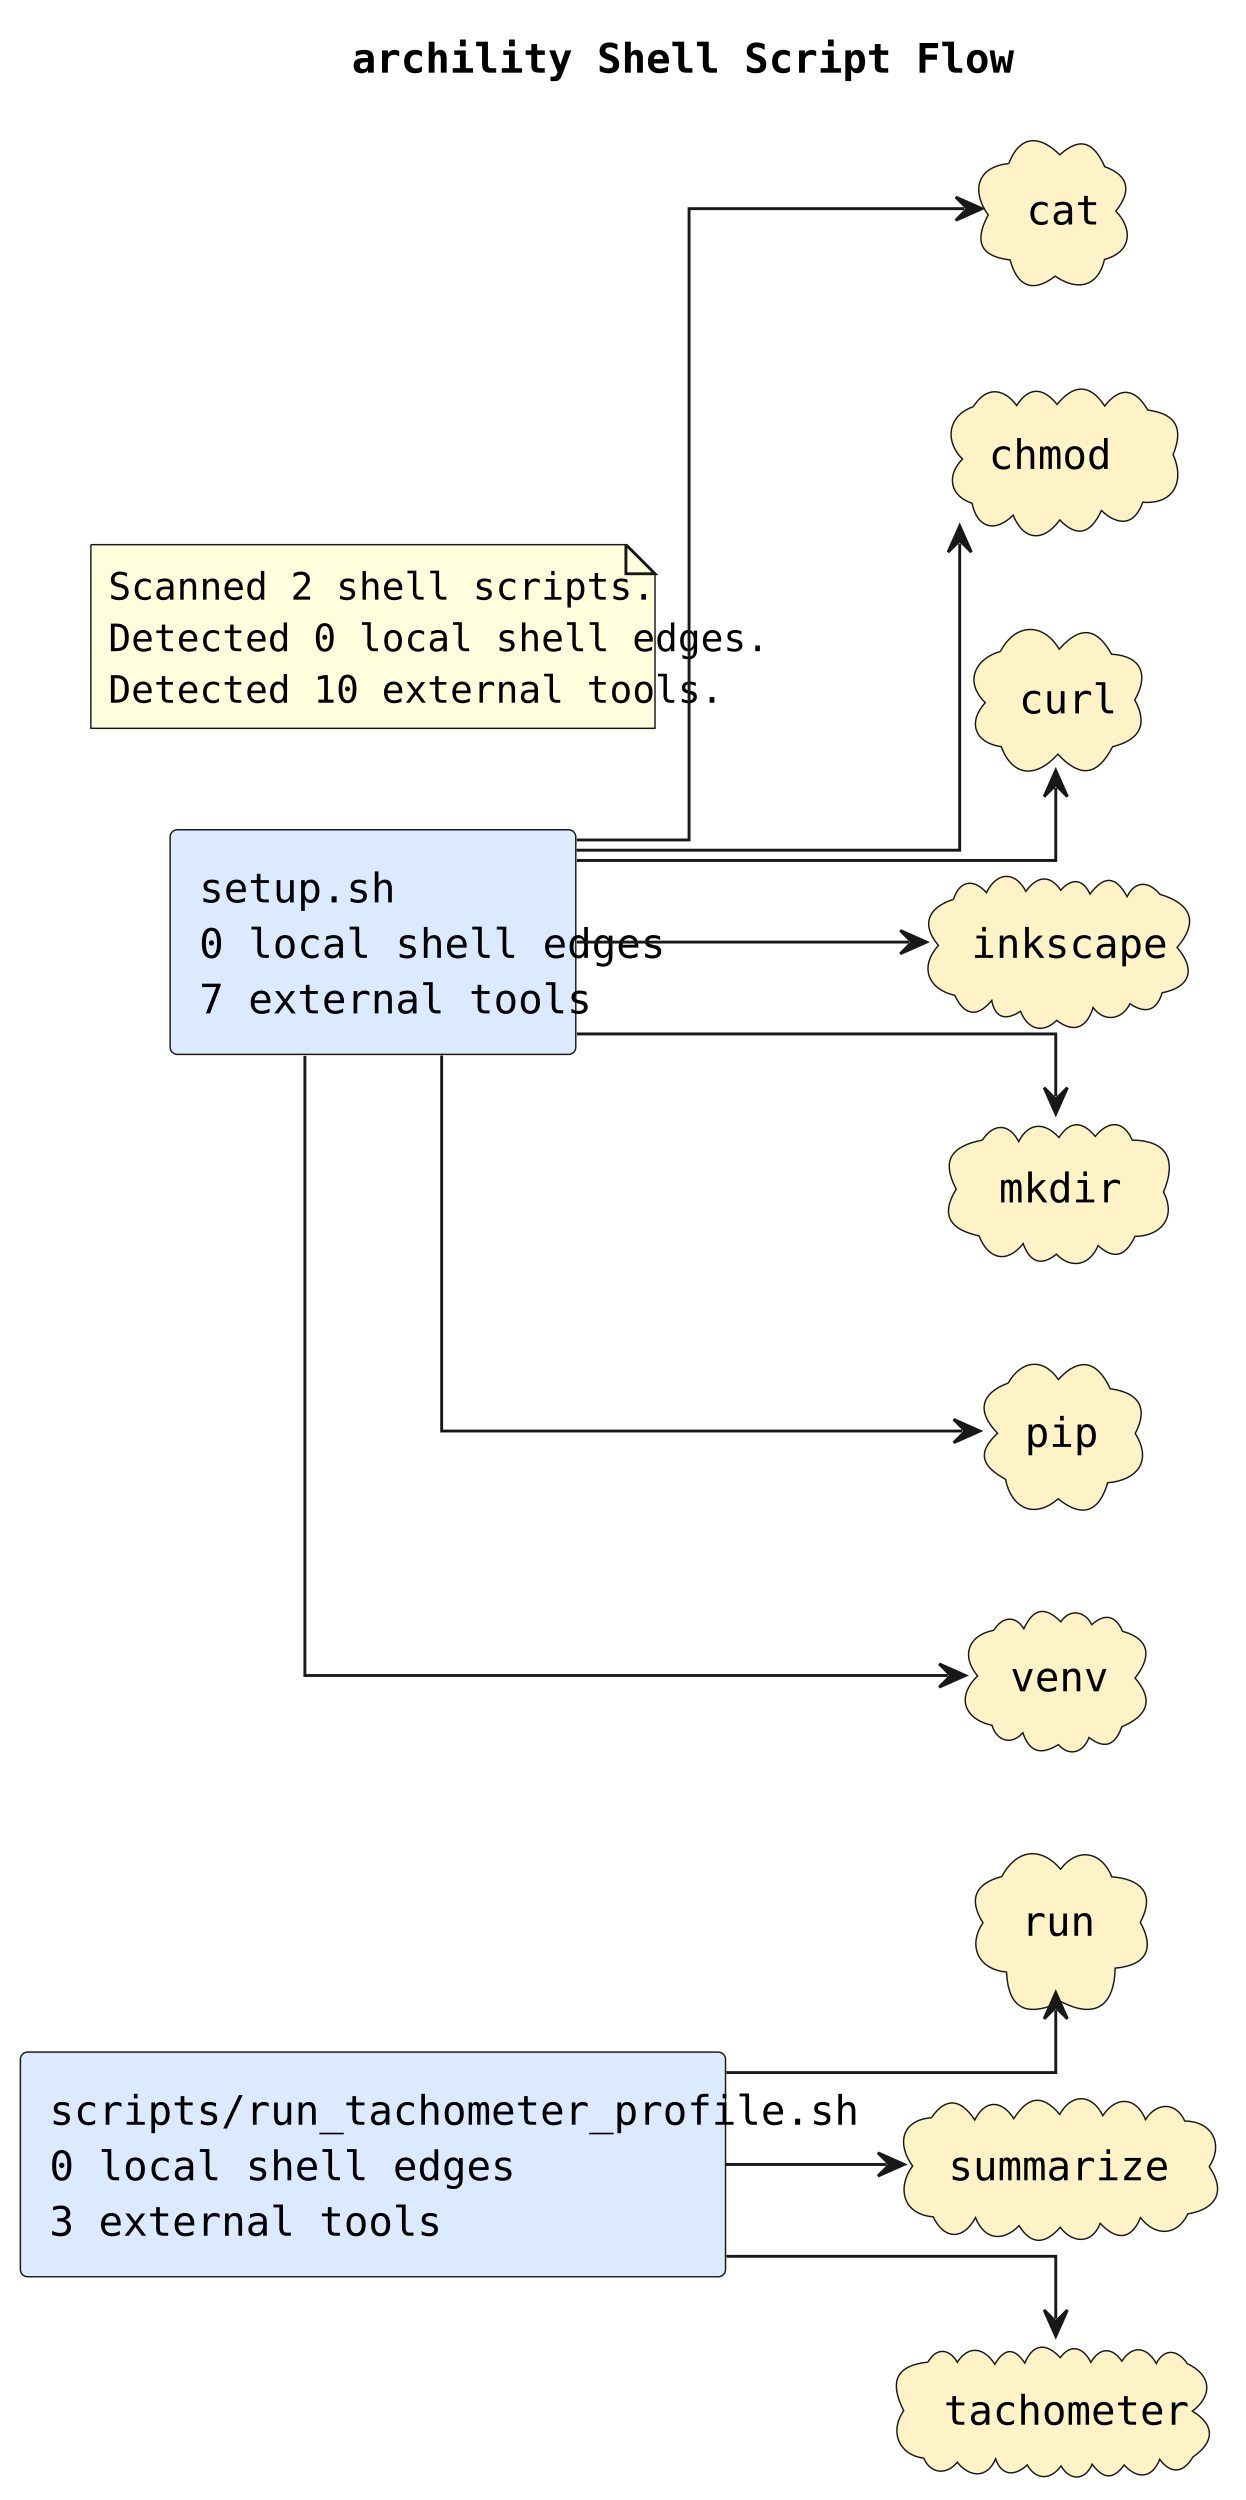
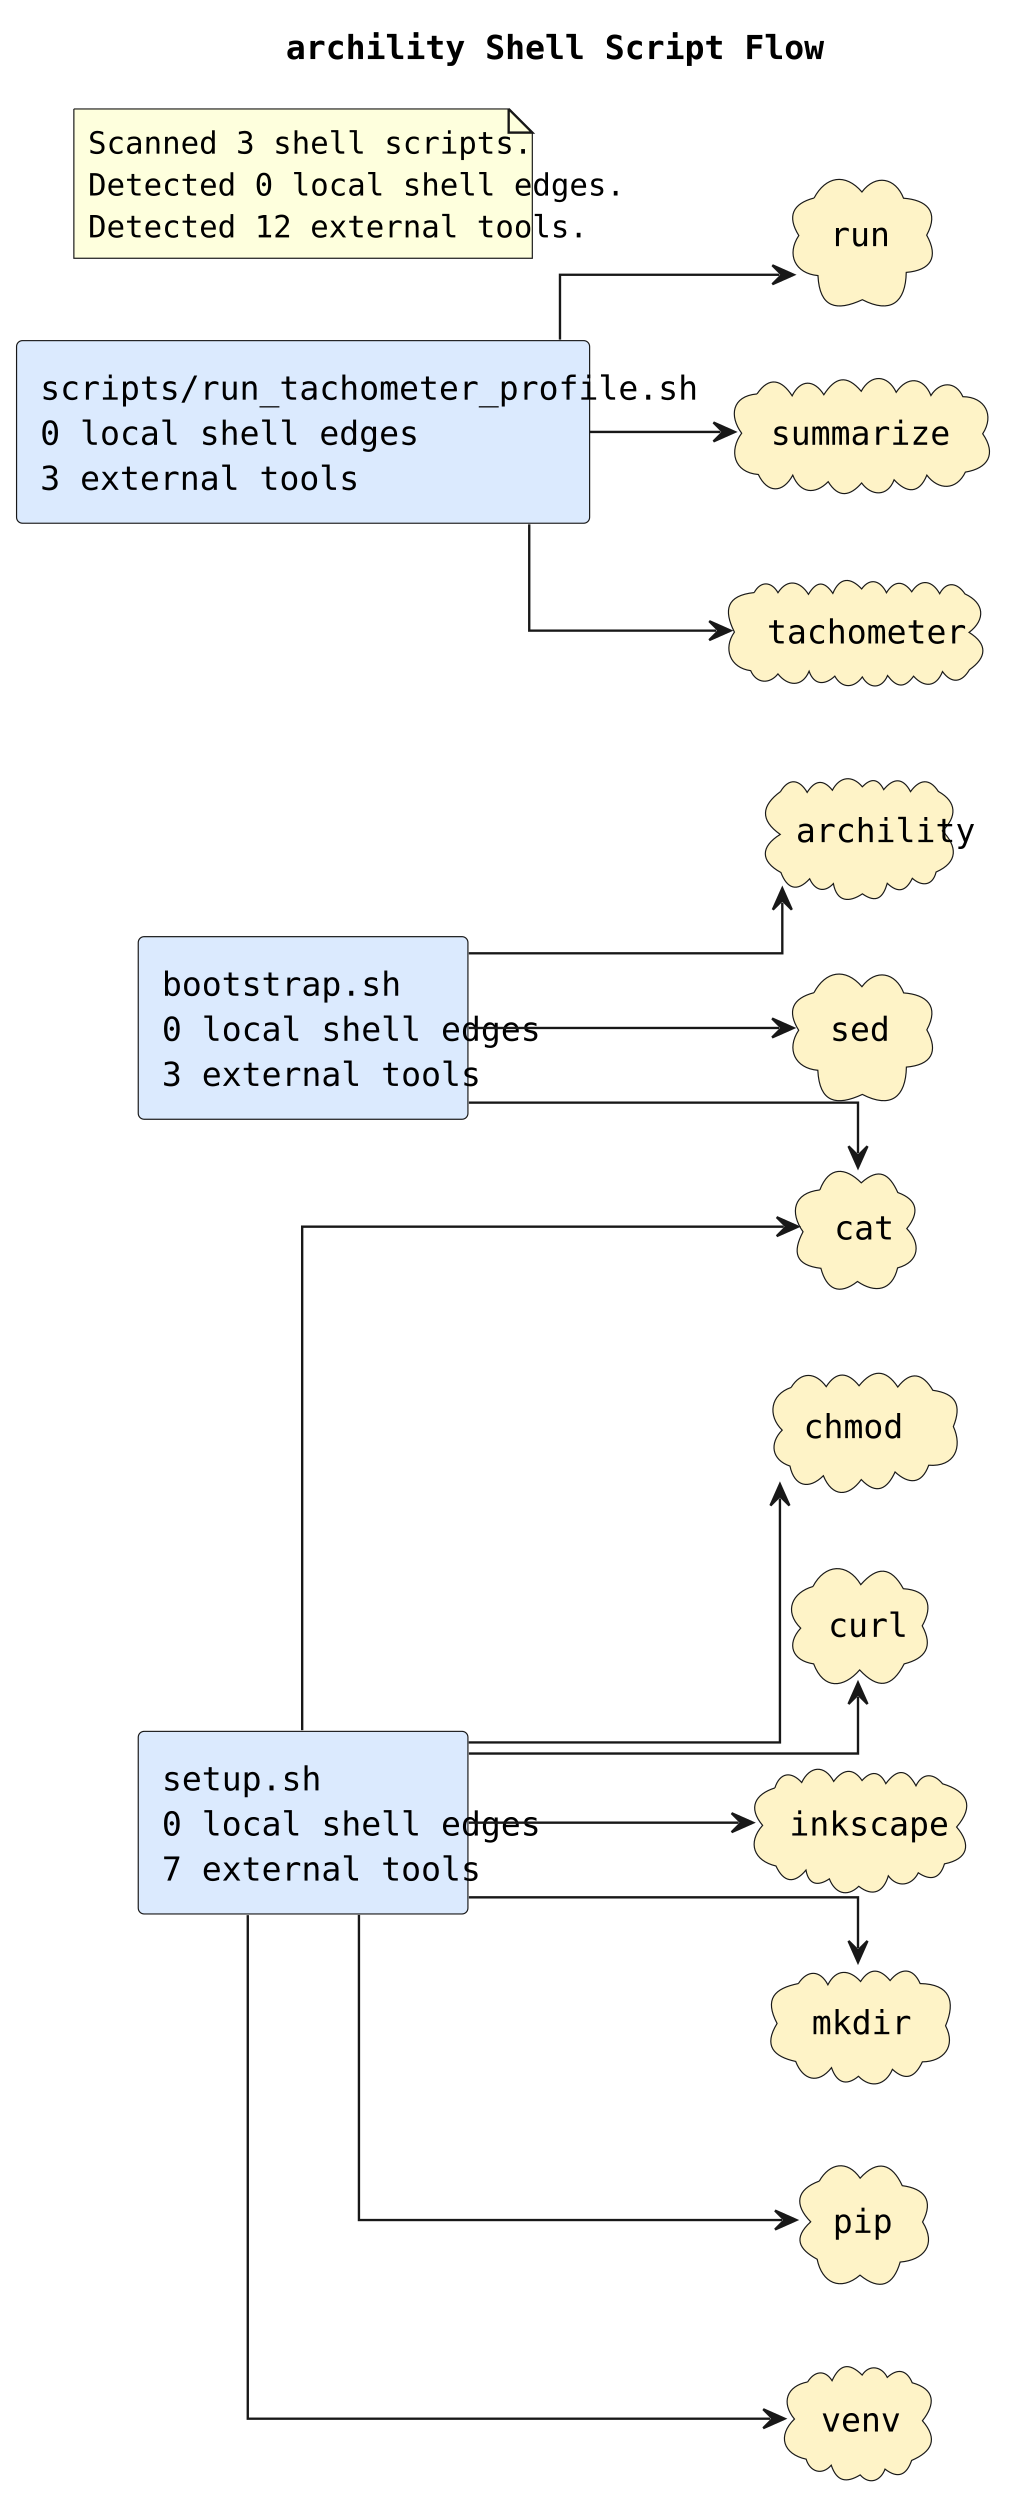
- <svg xmlns="http://www.w3.org/2000/svg" contentStyleType="text/css" data-diagram-type="DESCRIPTION" height="859px" preserveAspectRatio="none" style="width:428px;height:859px;background:#FFFFFF;" version="1.1" viewBox="0 0 428 859" width="428px" zoomAndPan="magnify">
+ <svg xmlns="http://www.w3.org/2000/svg" contentStyleType="text/css" data-diagram-type="DESCRIPTION" height="1057px" preserveAspectRatio="none" style="width:428px;height:1057px;background:#FFFFFF;" version="1.1" viewBox="0 0 428 1057" width="428px" zoomAndPan="magnify">
  <defs />
  <g>
    <g class="title" data-source-line="1">
      <text fill="#000000" font-family="Monospace" font-size="14" font-weight="bold" lengthAdjust="spacing" textLength="172.731" x="120.851" y="24.966">archility Shell Script Flow</text>
    </g>
-     <g class="entity" data-qualified-name="shell_scripts_run_tachometer_profile_sh" data-source-line="7" id="ent0002">
-       <rect fill="#DBEAFE" height="77.204" rx="2.5" ry="2.5" style="stroke:#181818;stroke-width:0.5;" width="242.291" x="7" y="705.094" />
-       <text fill="#000000" font-family="Monospace" font-size="14" lengthAdjust="spacing" textLength="222.291" x="17" y="730.06">scripts/run_tachometer_profile.sh</text>
-       <text fill="#000000" font-family="Monospace" font-size="14" lengthAdjust="spacing" textLength="119.391" x="17" y="749.128">0 local shell edges</text>
-       <text fill="#000000" font-family="Monospace" font-size="14" lengthAdjust="spacing" textLength="101.752" x="17" y="768.196">3 external tools</text>
+     <g class="entity" data-qualified-name="shell_bootstrap_sh" data-source-line="7" id="ent0002">
+       <rect fill="#DBEAFE" height="77.204" rx="2.5" ry="2.5" style="stroke:#181818;stroke-width:0.5;" width="139.392" x="58.45" y="396.018" />
+       <text fill="#000000" font-family="Monospace" font-size="14" lengthAdjust="spacing" textLength="83.72" x="68.45" y="420.984">bootstrap.sh</text>
+       <text fill="#000000" font-family="Monospace" font-size="14" lengthAdjust="spacing" textLength="119.391" x="68.45" y="440.052">0 local shell edges</text>
+       <text fill="#000000" font-family="Monospace" font-size="14" lengthAdjust="spacing" textLength="101.752" x="68.45" y="459.12">3 external tools</text>
    </g>
-     <g class="entity" data-qualified-name="shell_setup_sh" data-source-line="8" id="ent0003">
-       <rect fill="#DBEAFE" height="77.204" rx="2.5" ry="2.5" style="stroke:#181818;stroke-width:0.5;" width="139.392" x="58.45" y="285.094" />
-       <text fill="#000000" font-family="Monospace" font-size="14" lengthAdjust="spacing" textLength="56.028" x="68.45" y="310.06">setup.sh</text>
-       <text fill="#000000" font-family="Monospace" font-size="14" lengthAdjust="spacing" textLength="119.391" x="68.45" y="329.128">0 local shell edges</text>
-       <text fill="#000000" font-family="Monospace" font-size="14" lengthAdjust="spacing" textLength="101.752" x="68.45" y="348.196">7 external tools</text>
+     <g class="entity" data-qualified-name="shell_scripts_run_tachometer_profile_sh" data-source-line="8" id="ent0003">
+       <rect fill="#DBEAFE" height="77.204" rx="2.5" ry="2.5" style="stroke:#181818;stroke-width:0.5;" width="242.291" x="7" y="144.018" />
+       <text fill="#000000" font-family="Monospace" font-size="14" lengthAdjust="spacing" textLength="222.291" x="17" y="168.984">scripts/run_tachometer_profile.sh</text>
+       <text fill="#000000" font-family="Monospace" font-size="14" lengthAdjust="spacing" textLength="119.391" x="17" y="188.052">0 local shell edges</text>
+       <text fill="#000000" font-family="Monospace" font-size="14" lengthAdjust="spacing" textLength="101.752" x="17" y="207.12">3 external tools</text>
    </g>
-     <g class="entity" data-qualified-name="tool_cat" data-source-line="9" id="ent0004">
-       <path d="M346.628,56.178 C350.512,46.068 357.379,46.473 364.142,53.179 C371.626,46.487 375.985,49.346 379.594,57.274 C388.209,60.427 388.697,65.919 383.392,72.536 C389.339,78.693 388.961,86.59 379.511,89.151 C377.188,98.967 369.907,99.966 362.548,94.885 C354.733,100.977 349.482,98.252 347.073,89.318 C336.312,88.069 334.9,82.622 339.524,73.86 C333.814,65.789 335.361,57.427 346.628,56.178" fill="#FEF3C7" style="stroke:#181818;stroke-width:0.5;" />
-       <text fill="#000000" font-family="Monospace" font-size="14" lengthAdjust="spacing" textLength="19.628" x="352.71" y="77.13">cat</text>
+     <g class="entity" data-qualified-name="shell_setup_sh" data-source-line="9" id="ent0004">
+       <rect fill="#DBEAFE" height="77.204" rx="2.5" ry="2.5" style="stroke:#181818;stroke-width:0.5;" width="139.392" x="58.45" y="732.018" />
+       <text fill="#000000" font-family="Monospace" font-size="14" lengthAdjust="spacing" textLength="56.028" x="68.45" y="756.984">setup.sh</text>
+       <text fill="#000000" font-family="Monospace" font-size="14" lengthAdjust="spacing" textLength="119.391" x="68.45" y="776.052">0 local shell edges</text>
+       <text fill="#000000" font-family="Monospace" font-size="14" lengthAdjust="spacing" textLength="101.752" x="68.45" y="795.12">7 external tools</text>
    </g>
-     <g class="entity" data-qualified-name="tool_chmod" data-source-line="10" id="ent0005">
-       <path d="M334.472,139.704 C338.718,132.799 344.759,133.145 349.329,139.336 C353.669,132.597 358.539,133.181 363.213,138.967 C368.868,132.016 374.41,131.674 379.582,139.502 C385.106,132.412 390.216,133.742 394.405,140.891 C404.259,142.261 406.703,147.228 403.081,156.223 C407.095,164.997 403.692,173.386 392.664,172.583 C389.7,180.858 384.103,180.66 378.439,175.427 C375.139,182.621 370.593,185.415 364.147,178.647 C358.692,186.168 351.877,186.163 348.115,177.019 C341.995,183.092 335.847,181.62 333.999,172.933 C326.179,170.321 325.246,163.222 330.706,157.733 C324.45,151.613 325.671,142.678 334.472,139.704" fill="#FEF3C7" style="stroke:#181818;stroke-width:0.5;" />
-       <text fill="#000000" font-family="Monospace" font-size="14" lengthAdjust="spacing" textLength="45.542" x="339.75" y="161.13">chmod</text>
+     <g class="entity" data-qualified-name="tool_archility" data-source-line="10" id="ent0005">
+       <path d="M329.999,334.68 C333.565,328.733 338.054,329.477 341.268,335.025 C344.403,330.035 347.931,329.171 351.927,334.099 C354.955,328.318 360.305,327.536 364.582,332.647 C368.163,329.014 371.181,328.969 373.63,333.85 C377.683,328.906 381.746,328.59 384.968,334.701 C388.695,329.541 392.934,328.795 396.735,334.621 C404.694,339.084 404.624,345.388 398.438,351.295 C404.796,357.869 405.218,364.529 395.783,368.693 C394.334,374.669 389.693,374.874 385.73,371.356 C383.06,376.803 379.77,377.83 375.14,373.473 C373.397,379.394 370.66,382.147 364.625,377.918 C359.05,381.678 353.829,381.476 352.349,373.598 C348.432,377.792 344.428,376.301 342.329,371.56 C336.951,377.38 332.791,375.733 330.176,368.904 C321.292,364.079 321.568,357.93 329.875,352.783 C321.251,346.733 321.88,340.615 329.999,334.68" fill="#FEF3C7" style="stroke:#181818;stroke-width:0.5;" />
+       <text fill="#000000" font-family="Monospace" font-size="14" lengthAdjust="spacing" textLength="52.038" x="336.51" y="356.054">archility</text>
    </g>
-     <g class="entity" data-qualified-name="tool_curl" data-source-line="11" id="ent0006">
-       <path d="M343.723,223.851 C348.685,214.29 358.234,213.551 363.946,223.055 C370.874,215.198 376.667,215.223 381.925,224.78 C392.481,225.429 394.732,232.023 389.916,240.49 C394.693,249.32 391.29,254.285 382.284,256.573 C377.02,266.7 371.222,267.402 363.463,259.125 C356.712,266.867 348.279,267.7 344.012,256.566 C335.008,255.258 332.286,248.3 338.529,241.458 C331.209,234.227 334.975,226.342 343.723,223.851" fill="#FEF3C7" style="stroke:#181818;stroke-width:0.5;" />
-       <text fill="#000000" font-family="Monospace" font-size="14" lengthAdjust="spacing" textLength="24.766" x="350.14" y="245.13">curl</text>
+     <g class="entity" data-qualified-name="tool_cat" data-source-line="11" id="ent0006">
+       <path d="M346.628,503.102 C350.512,492.992 357.379,493.397 364.142,500.103 C371.626,493.411 375.985,496.271 379.594,504.198 C388.209,507.351 388.697,512.843 383.392,519.46 C389.339,525.617 388.961,533.514 379.511,536.075 C377.188,545.891 369.907,546.89 362.548,541.81 C354.733,547.901 349.482,545.176 347.073,536.242 C336.312,534.993 334.9,529.547 339.524,520.784 C333.814,512.714 335.361,504.351 346.628,503.102" fill="#FEF3C7" style="stroke:#181818;stroke-width:0.5;" />
+       <text fill="#000000" font-family="Monospace" font-size="14" lengthAdjust="spacing" textLength="19.628" x="352.71" y="524.054">cat</text>
    </g>
-     <g class="entity" data-qualified-name="tool_inkscape" data-source-line="12" id="ent0007">
-       <path d="M327.622,309.011 C329.714,302.436 334.537,301.812 338.954,306.715 C342.344,299.711 348.604,298.98 352.487,306.248 C356.12,301.302 360.508,300.079 364.477,305.873 C368.271,301.64 371.994,301.864 374.53,307.195 C379.4,300.697 383.376,300.918 387.273,308.101 C390.099,302.297 394.946,302.877 398.525,307.27 C408.98,310.424 412.207,316.481 404.45,325.54 C410.78,332.915 409.342,339.128 399.32,341.119 C397.417,347.424 393.519,348.427 388.253,344.906 C385.527,350.448 379.406,351.391 375.587,346.196 C373.565,352.903 369.135,355.312 363.086,350.608 C358.006,355.498 352.975,353.433 350.648,347.458 C345.933,350.66 341.905,350.1 340.762,343.759 C335.749,349.812 331.309,348.947 328.077,342.019 C318.744,339.839 315.808,332.262 322.43,324.838 C316.089,317.337 319.262,311.688 327.622,309.011" fill="#FEF3C7" style="stroke:#181818;stroke-width:0.5;" />
-       <text fill="#000000" font-family="Monospace" font-size="14" lengthAdjust="spacing" textLength="57.526" x="333.76" y="329.13">inkscape</text>
+     <g class="entity" data-qualified-name="tool_chmod" data-source-line="12" id="ent0007">
+       <path d="M334.472,586.628 C338.718,579.723 344.759,580.069 349.329,586.26 C353.669,579.521 358.539,580.106 363.213,585.891 C368.868,578.94 374.41,578.598 379.582,586.426 C385.106,579.336 390.216,580.666 394.405,587.815 C404.259,589.185 406.703,594.152 403.081,603.147 C407.095,611.921 403.692,620.31 392.664,619.508 C389.7,627.782 384.103,627.584 378.439,622.351 C375.139,629.545 370.593,632.339 364.147,625.571 C358.692,633.093 351.877,633.087 348.115,623.943 C341.995,630.016 335.847,628.544 333.999,619.857 C326.179,617.245 325.246,610.146 330.706,604.657 C324.45,598.537 325.671,589.602 334.472,586.628" fill="#FEF3C7" style="stroke:#181818;stroke-width:0.5;" />
+       <text fill="#000000" font-family="Monospace" font-size="14" lengthAdjust="spacing" textLength="45.542" x="339.75" y="608.054">chmod</text>
    </g>
-     <g class="entity" data-qualified-name="tool_mkdir" data-source-line="13" id="ent0008">
-       <path d="M337.551,391.721 C341.376,385.885 346.703,385.884 350.029,392.232 C353.556,385.369 359.123,385.647 363.855,390.852 C367.793,384.819 372.04,385.343 376.336,390.452 C380.683,385.11 385.935,384.667 389.041,391.724 C401.644,391.944 404.181,399.133 399.784,409.581 C404.373,418.334 398.878,424.765 389.969,424.83 C387.031,431.094 383.158,433.347 377.313,427.997 C374.466,434.683 368.275,436.327 362.954,430.937 C357.523,435.455 353.637,433.303 351.565,427.301 C345.883,434.524 339.47,432.546 336.418,424.664 C327.068,422.601 322.693,418.106 328.551,408.597 C323.095,398.162 327.36,393.81 337.551,391.721" fill="#FEF3C7" style="stroke:#181818;stroke-width:0.5;" />
-       <text fill="#000000" font-family="Monospace" font-size="14" lengthAdjust="spacing" textLength="38.57" x="343.24" y="413.13">mkdir</text>
+     <g class="entity" data-qualified-name="tool_curl" data-source-line="13" id="ent0008">
+       <path d="M343.723,670.775 C348.685,661.214 358.234,660.476 363.946,669.98 C370.874,662.122 376.667,662.147 381.925,671.704 C392.481,672.353 394.732,678.947 389.916,687.414 C394.693,696.244 391.29,701.209 382.284,703.497 C377.02,713.624 371.222,714.326 363.463,706.049 C356.712,713.791 348.279,714.624 344.012,703.49 C335.008,702.182 332.286,695.224 338.529,688.382 C331.209,681.151 334.975,673.266 343.723,670.775" fill="#FEF3C7" style="stroke:#181818;stroke-width:0.5;" />
+       <text fill="#000000" font-family="Monospace" font-size="14" lengthAdjust="spacing" textLength="24.766" x="350.14" y="692.054">curl</text>
    </g>
-     <g class="entity" data-qualified-name="tool_pip" data-source-line="14" id="ent0009">
-       <path d="M346.401,475.233 C350.745,467.605 358.211,466.142 363.665,473.994 C371.073,465.881 377.182,467.828 381.471,477.175 C390.842,478.427 394.902,483.32 390.067,492.527 C396.158,502.254 390.484,508.678 380.596,509.476 C377.686,519.451 371.995,521.818 363.613,515.013 C355.297,522.126 347.483,518.222 345.495,508.288 C337.682,504.009 335.25,499.387 342.759,492.46 C335.691,485.242 336.576,478.879 346.401,475.233" fill="#FEF3C7" style="stroke:#181818;stroke-width:0.5;" />
-       <text fill="#000000" font-family="Monospace" font-size="14" lengthAdjust="spacing" textLength="20.832" x="352.11" y="497.13">pip</text>
+     <g class="entity" data-qualified-name="tool_inkscape" data-source-line="14" id="ent0009">
+       <path d="M327.622,755.935 C329.714,749.36 334.537,748.736 338.954,753.639 C342.344,746.635 348.604,745.904 352.487,753.173 C356.12,748.226 360.508,747.003 364.477,752.797 C368.271,748.564 371.994,748.788 374.53,754.119 C379.4,747.621 383.376,747.842 387.273,755.025 C390.099,749.221 394.946,749.801 398.525,754.194 C408.98,757.348 412.207,763.405 404.45,772.464 C410.78,779.839 409.342,786.053 399.32,788.043 C397.417,794.348 393.519,795.351 388.253,791.83 C385.527,797.372 379.406,798.315 375.587,793.12 C373.565,799.827 369.135,802.236 363.086,797.533 C358.006,802.423 352.975,800.357 350.648,794.382 C345.933,797.584 341.905,797.024 340.762,790.683 C335.749,796.736 331.309,795.871 328.077,788.943 C318.744,786.763 315.808,779.187 322.43,771.762 C316.089,764.262 319.262,758.612 327.622,755.935" fill="#FEF3C7" style="stroke:#181818;stroke-width:0.5;" />
+       <text fill="#000000" font-family="Monospace" font-size="14" lengthAdjust="spacing" textLength="57.526" x="333.76" y="776.054">inkscape</text>
    </g>
-     <g class="entity" data-qualified-name="tool_run" data-source-line="15" id="ent0010">
-       <path d="M344.19,644.797 C349.062,635.655 357.365,634.056 364.425,642.24 C370.289,634.476 378.613,636.214 382.013,644.878 C391.602,645.587 397.292,650.34 391.804,660.5 C397.038,669.946 393.536,675.366 383.163,676.249 C382.925,688.973 376.593,693.968 364.6,687.797 C353.693,692.83 346.531,691.343 345.83,677.596 C336.169,676.761 332.381,668.67 337.734,660.659 C332.678,652.532 335.095,647.164 344.19,644.797" fill="#FEF3C7" style="stroke:#181818;stroke-width:0.5;" />
-       <text fill="#000000" font-family="Monospace" font-size="14" lengthAdjust="spacing" textLength="23.086" x="350.98" y="665.13">run</text>
+     <g class="entity" data-qualified-name="tool_mkdir" data-source-line="15" id="ent0010">
+       <path d="M337.551,838.645 C341.376,832.809 346.703,832.808 350.029,839.157 C353.556,832.293 359.123,832.571 363.855,837.776 C367.793,831.743 372.04,832.267 376.336,837.376 C380.683,832.034 385.935,831.591 389.041,838.648 C401.644,838.868 404.181,846.057 399.784,856.505 C404.373,865.259 398.878,871.689 389.969,871.754 C387.031,878.018 383.158,880.271 377.313,874.921 C374.466,881.607 368.275,883.251 362.954,877.861 C357.523,882.379 353.637,880.227 351.565,874.226 C345.883,881.448 339.47,879.47 336.418,871.588 C327.068,869.525 322.693,865.03 328.551,855.521 C323.095,845.087 327.36,840.734 337.551,838.645" fill="#FEF3C7" style="stroke:#181818;stroke-width:0.5;" />
+       <text fill="#000000" font-family="Monospace" font-size="14" lengthAdjust="spacing" textLength="38.57" x="343.24" y="860.054">mkdir</text>
    </g>
-     <g class="entity" data-qualified-name="tool_summarize" data-source-line="16" id="ent0011">
-       <path d="M320.056,727.634 C325.25,720.014 330.488,721.587 334.915,728.422 C338.532,721.271 344.239,721.505 348.32,727.965 C353.154,720.501 357.921,719.231 364.126,726.493 C368.187,719.126 375.286,719.391 378.911,726.927 C383.495,720.067 390.387,720.344 393.602,728.285 C397.239,722.471 403.939,721.908 407.102,728.789 C416.469,728.86 420.579,736.677 415.489,744.477 C421.434,753.09 417.761,759.093 408.166,760.685 C404.384,768.536 396.795,768.444 391.876,761.978 C388.57,770.095 383.288,769.586 378.029,763.942 C375.237,771.323 368.354,770.81 364.295,765.292 C359.466,770.869 354.495,771.848 350.158,764.744 C344.6,770.412 338.279,769.721 335.182,761.992 C330.992,769.712 324.502,769.752 320.628,761.701 C310.068,760.846 308.135,751.543 313.577,744.23 C308.263,737.047 309.329,728.556 320.056,727.634" fill="#FEF3C7" style="stroke:#181818;stroke-width:0.5;" />
-       <text fill="#000000" font-family="Monospace" font-size="14" lengthAdjust="spacing" textLength="73.262" x="325.89" y="749.13">summarize</text>
+     <g class="entity" data-qualified-name="tool_pip" data-source-line="16" id="ent0011">
+       <path d="M346.401,922.157 C350.745,914.529 358.211,913.066 363.665,920.919 C371.073,912.805 377.182,914.752 381.471,924.099 C390.842,925.351 394.902,930.244 390.067,939.451 C396.158,949.178 390.484,955.602 380.596,956.4 C377.686,966.375 371.995,968.742 363.613,961.937 C355.297,969.05 347.483,965.146 345.495,955.212 C337.682,950.933 335.25,946.311 342.759,939.384 C335.691,932.166 336.576,925.803 346.401,922.157" fill="#FEF3C7" style="stroke:#181818;stroke-width:0.5;" />
+       <text fill="#000000" font-family="Monospace" font-size="14" lengthAdjust="spacing" textLength="20.832" x="352.11" y="944.054">pip</text>
    </g>
-     <g class="entity" data-qualified-name="tool_tachometer" data-source-line="17" id="ent0012">
-       <path d="M318.867,811.617 C321.641,806.543 326.196,806.903 328.927,811.66 C333.008,805.435 338.356,806.861 341.813,812.346 C345.13,806.86 348.386,806.434 352.128,811.949 C355.019,805.045 359.572,805.007 364.306,810.075 C368.121,804.837 372.512,806.936 374.793,811.686 C377.926,806.556 381.955,806.342 385.476,811.273 C389.317,805.432 394.221,806.554 397.288,812.078 C400.356,806.375 404.997,807.674 407.972,812.176 C416.201,815.987 416.882,823.001 409.72,828.463 C417.74,833.427 417.221,839.108 409.888,844.236 C406.706,849.638 402.419,850.379 398.491,845.026 C395.833,851.691 390.772,851.95 386.258,846.976 C382.293,852.36 378.975,851.624 375.257,846.711 C372.849,852.398 367.585,852.541 364.582,847.293 C361.173,852.029 356.075,852.446 352.959,846.959 C348.935,850.738 344.225,851.018 342.093,844.885 C339.093,851.904 332.956,851.143 328.917,846.012 C325.373,850.49 319.747,850.125 317.395,844.635 C308.588,843.486 305.632,835.24 310.509,828.317 C305.792,818.914 307.212,812.825 318.867,811.617" fill="#FEF3C7" style="stroke:#181818;stroke-width:0.5;" />
-       <text fill="#000000" font-family="Monospace" font-size="14" lengthAdjust="spacing" textLength="76.468" x="324.29" y="833.13">tachometer</text>
+     <g class="entity" data-qualified-name="tool_run" data-source-line="17" id="ent0012">
+       <path d="M344.19,83.721 C349.062,74.579 357.365,72.98 364.425,81.164 C370.289,73.4 378.613,75.138 382.013,83.802 C391.602,84.511 397.292,89.264 391.804,99.424 C397.038,108.87 393.536,114.29 383.163,115.173 C382.925,127.897 376.593,132.892 364.6,126.721 C353.693,131.754 346.531,130.268 345.83,116.52 C336.169,115.686 332.381,107.594 337.734,99.583 C332.678,91.456 335.095,86.088 344.19,83.721" fill="#FEF3C7" style="stroke:#181818;stroke-width:0.5;" />
+       <text fill="#000000" font-family="Monospace" font-size="14" lengthAdjust="spacing" textLength="23.086" x="350.98" y="104.054">run</text>
    </g>
-     <g class="entity" data-qualified-name="tool_venv" data-source-line="18" id="ent0013">
-       <path d="M341.469,560.16 C344.137,555.765 348.645,554.627 351.798,559.628 C355.018,552.667 358.958,551.753 364.511,557.246 C367.641,552.496 372.874,553.663 375.137,558.234 C379.506,554.284 383.355,554.967 385.684,560.504 C395.601,563.275 395.497,569.651 389.999,576.564 C396.818,584.443 393.978,589.642 385.438,593.348 C383.29,599.485 379.743,601.303 374.192,597.019 C372.419,601.889 367.637,603.933 363.685,599.472 C357.797,603.029 353.817,602.314 351.448,595.37 C347.522,599.919 342.395,598.109 340.839,592.816 C331.124,590.695 328.538,582.956 335.888,575.854 C330.143,568.927 332.6,561.89 341.469,560.16" fill="#FEF3C7" style="stroke:#181818;stroke-width:0.5;" />
-       <text fill="#000000" font-family="Monospace" font-size="14" lengthAdjust="spacing" textLength="30.772" x="347.14" y="581.13">venv</text>
+     <g class="entity" data-qualified-name="tool_sed" data-source-line="18" id="ent0013">
+       <path d="M344.13,419.721 C349.02,410.553 357.349,408.952 364.428,417.164 C370.308,409.37 378.663,411.11 382.079,419.803 C391.668,420.511 397.358,425.264 391.87,435.424 C397.104,444.87 393.603,450.29 383.229,451.173 C382.971,463.928 376.616,468.925 364.603,462.721 C353.675,467.782 346.492,466.302 345.77,452.52 C336.109,451.686 332.321,443.594 337.674,435.583 C332.618,427.456 335.035,422.088 344.13,419.721" fill="#FEF3C7" style="stroke:#181818;stroke-width:0.5;" />
+       <text fill="#000000" font-family="Monospace" font-size="14" lengthAdjust="spacing" textLength="23.212" x="350.92" y="440.054">sed</text>
    </g>
-     <g class="entity" data-qualified-name="shellGraphSummary" data-source-line="30" id="ent0024">
-       <path d="M31.23,187.144 L31.23,250.262 L225.065,250.262 L225.065,197.144 L215.065,187.144 L31.23,187.144" fill="#FEFFDD" style="stroke:#181818;stroke-width:0.5;" />
-       <path d="M215.065,187.144 L215.065,197.144 L225.065,197.144 L215.065,187.144" fill="#FEFFDD" style="stroke:#181818;stroke-width:1;" />
-       <text fill="#000000" font-family="Monospace" font-size="13" lengthAdjust="spacing" textLength="141.531" x="37.23" y="206.041">Scanned 2 shell scripts.</text>
-       <text fill="#000000" font-family="Monospace" font-size="13" lengthAdjust="spacing" textLength="172.835" x="37.23" y="223.747">Detected 0 local shell edges.</text>
-       <text fill="#000000" font-family="Monospace" font-size="13" lengthAdjust="spacing" textLength="163.891" x="37.23" y="241.453">Detected 10 external tools.</text>
+     <g class="entity" data-qualified-name="tool_summarize" data-source-line="19" id="ent0014">
+       <path d="M320.056,166.558 C325.25,158.938 330.488,160.512 334.915,167.346 C338.532,160.195 344.239,160.429 348.32,166.889 C353.154,159.425 357.921,158.155 364.126,165.417 C368.187,158.05 375.286,158.316 378.911,165.851 C383.495,158.991 390.387,159.268 393.602,167.209 C397.239,161.395 403.939,160.832 407.102,167.713 C416.469,167.784 420.579,175.601 415.489,183.401 C421.434,192.014 417.761,198.017 408.166,199.609 C404.384,207.46 396.795,207.368 391.876,200.902 C388.57,209.019 383.288,208.51 378.029,202.867 C375.237,210.247 368.354,209.734 364.295,204.216 C359.466,209.793 354.495,210.772 350.158,203.668 C344.6,209.336 338.279,208.645 335.182,200.917 C330.992,208.636 324.502,208.676 320.628,200.625 C310.068,199.77 308.135,190.468 313.577,183.155 C308.263,175.971 309.329,167.48 320.056,166.558" fill="#FEF3C7" style="stroke:#181818;stroke-width:0.5;" />
+       <text fill="#000000" font-family="Monospace" font-size="14" lengthAdjust="spacing" textLength="73.262" x="325.89" y="188.054">summarize</text>
    </g>
-     <g class="link" data-entity-1="ent0002" data-entity-2="ent0010" data-link-type="dependency" data-source-line="19" id="lnk14">
-       <path d="M249.58,712.134 C306.82,712.134 362.76,712.134 362.76,712.134 C362.76,712.134 362.76,704.194 362.76,690.684" fill="none" id="shell_scripts_run_tachometer_profile_sh-to-tool_run" style="stroke:#181818;stroke-width:1;" />
-       <polygon fill="#181818" points="362.76,684.684,358.76,693.684,362.76,689.684,366.76,693.684,362.76,684.684" style="stroke:#181818;stroke-width:1;" />
+     <g class="entity" data-qualified-name="tool_tachometer" data-source-line="20" id="ent0015">
+       <path d="M318.867,250.541 C321.641,245.467 326.196,245.827 328.927,250.584 C333.008,244.359 338.356,245.785 341.813,251.271 C345.13,245.784 348.386,245.358 352.128,250.874 C355.019,243.97 359.572,243.931 364.306,248.999 C368.121,243.761 372.512,245.861 374.793,250.61 C377.926,245.481 381.955,245.266 385.476,250.197 C389.317,244.356 394.221,245.478 397.288,251.002 C400.356,245.299 404.997,246.598 407.972,251.1 C416.201,254.911 416.882,261.925 409.72,267.387 C417.74,272.351 417.221,278.032 409.888,283.16 C406.706,288.562 402.419,289.303 398.491,283.95 C395.833,290.615 390.772,290.874 386.258,285.9 C382.293,291.284 378.975,290.548 375.257,285.635 C372.849,291.322 367.585,291.465 364.582,286.217 C361.173,290.953 356.075,291.37 352.959,285.883 C348.935,289.662 344.225,289.942 342.093,283.809 C339.093,290.828 332.956,290.067 328.917,284.936 C325.373,289.414 319.747,289.05 317.395,283.559 C308.588,282.41 305.632,274.164 310.509,267.241 C305.792,257.838 307.212,251.749 318.867,250.541" fill="#FEF3C7" style="stroke:#181818;stroke-width:0.5;" />
+       <text fill="#000000" font-family="Monospace" font-size="14" lengthAdjust="spacing" textLength="76.468" x="324.29" y="272.054">tachometer</text>
    </g>
-     <g class="link" data-entity-1="ent0002" data-entity-2="ent0011" data-link-type="dependency" data-source-line="20" id="lnk15">
-       <path d="M249.45,743.704 C271.01,743.704 286.38,743.704 304.65,743.704" fill="none" id="shell_scripts_run_tachometer_profile_sh-to-tool_summarize" style="stroke:#181818;stroke-width:1;" />
-       <polygon fill="#181818" points="310.65,743.704,301.65,739.704,305.65,743.704,301.65,747.704,310.65,743.704" style="stroke:#181818;stroke-width:1;" />
+     <g class="entity" data-qualified-name="tool_venv" data-source-line="21" id="ent0016">
+       <path d="M341.469,1007.085 C344.137,1002.689 348.645,1001.551 351.798,1006.552 C355.018,999.591 358.958,998.677 364.511,1004.17 C367.641,999.42 372.874,1000.587 375.137,1005.159 C379.506,1001.208 383.355,1001.891 385.684,1007.428 C395.601,1010.199 395.497,1016.575 389.999,1023.488 C396.818,1031.367 393.978,1036.566 385.438,1040.272 C383.29,1046.409 379.743,1048.227 374.192,1043.943 C372.419,1048.813 367.637,1050.858 363.685,1046.397 C357.797,1049.953 353.817,1049.239 351.448,1042.295 C347.522,1046.843 342.395,1045.033 340.839,1039.74 C331.124,1037.619 328.538,1029.88 335.888,1022.778 C330.143,1015.851 332.6,1008.815 341.469,1007.085" fill="#FEF3C7" style="stroke:#181818;stroke-width:0.5;" />
+       <text fill="#000000" font-family="Monospace" font-size="14" lengthAdjust="spacing" textLength="30.772" x="347.14" y="1028.054">venv</text>
    </g>
-     <g class="link" data-entity-1="ent0002" data-entity-2="ent0012" data-link-type="dependency" data-source-line="21" id="lnk16">
-       <path d="M249.58,775.264 C306.82,775.264 362.76,775.264 362.76,775.264 C362.76,775.264 362.76,783.204 362.76,796.714" fill="none" id="shell_scripts_run_tachometer_profile_sh-to-tool_tachometer" style="stroke:#181818;stroke-width:1;" />
-       <polygon fill="#181818" points="362.76,802.714,366.76,793.714,362.76,797.714,358.76,793.714,362.76,802.714" style="stroke:#181818;stroke-width:1;" />
+     <g class="entity" data-qualified-name="shellGraphSummary" data-source-line="36" id="ent0030">
+       <path d="M31.23,46.068 L31.23,109.186 L225.065,109.186 L225.065,56.068 L215.065,46.068 L31.23,46.068" fill="#FEFFDD" style="stroke:#181818;stroke-width:0.5;" />
+       <path d="M215.065,46.068 L215.065,56.068 L225.065,56.068 L215.065,46.068" fill="#FEFFDD" style="stroke:#181818;stroke-width:1;" />
+       <text fill="#000000" font-family="Monospace" font-size="13" lengthAdjust="spacing" textLength="141.531" x="37.23" y="64.965">Scanned 3 shell scripts.</text>
+       <text fill="#000000" font-family="Monospace" font-size="13" lengthAdjust="spacing" textLength="172.835" x="37.23" y="82.671">Detected 0 local shell edges.</text>
+       <text fill="#000000" font-family="Monospace" font-size="13" lengthAdjust="spacing" textLength="163.891" x="37.23" y="100.377">Detected 12 external tools.</text>
    </g>
-     <g class="link" data-entity-1="ent0003" data-entity-2="ent0004" data-link-type="dependency" data-source-line="22" id="lnk17">
-       <path d="M198.16,288.614 C219.18,288.614 236.76,288.614 236.76,288.614 C236.76,288.614 236.76,71.704 236.76,71.704 C236.76,71.704 294.67,71.704 331.38,71.704" fill="none" id="shell_setup_sh-to-tool_cat" style="stroke:#181818;stroke-width:1;" />
-       <polygon fill="#181818" points="337.38,71.704,328.38,67.704,332.38,71.704,328.38,75.704,337.38,71.704" style="stroke:#181818;stroke-width:1;" />
+     <g class="link" data-entity-1="ent0002" data-entity-2="ent0005" data-link-type="dependency" data-source-line="22" id="lnk17">
+       <path d="M198.16,403.058 C256.72,403.058 330.76,403.058 330.76,403.058 C330.76,403.058 330.76,395.118 330.76,381.608" fill="none" id="shell_bootstrap_sh-to-tool_archility" style="stroke:#181818;stroke-width:1;" />
+       <polygon fill="#181818" points="330.76,375.608,326.76,384.608,330.76,380.608,334.76,384.608,330.76,375.608" style="stroke:#181818;stroke-width:1;" />
    </g>
-     <g class="link" data-entity-1="ent0003" data-entity-2="ent0005" data-link-type="dependency" data-source-line="23" id="lnk18">
-       <path d="M198.09,292.134 C256.33,292.134 329.76,292.134 329.76,292.134 C329.76,292.134 329.76,226.114 329.76,186.724" fill="none" id="shell_setup_sh-to-tool_chmod" style="stroke:#181818;stroke-width:1;" />
-       <polygon fill="#181818" points="329.76,180.724,325.76,189.724,329.76,185.724,333.76,189.724,329.76,180.724" style="stroke:#181818;stroke-width:1;" />
+     <g class="link" data-entity-1="ent0002" data-entity-2="ent0006" data-link-type="dependency" data-source-line="23" id="lnk18">
+       <path d="M198.22,466.188 C267.35,466.188 362.76,466.188 362.76,466.188 C362.76,466.188 362.76,474.128 362.76,487.638" fill="none" id="shell_bootstrap_sh-to-tool_cat" style="stroke:#181818;stroke-width:1;" />
+       <polygon fill="#181818" points="362.76,493.638,366.76,484.638,362.76,488.638,358.76,484.638,362.76,493.638" style="stroke:#181818;stroke-width:1;" />
    </g>
-     <g class="link" data-entity-1="ent0003" data-entity-2="ent0006" data-link-type="dependency" data-source-line="24" id="lnk19">
-       <path d="M198.22,295.654 C267.35,295.654 362.76,295.654 362.76,295.654 C362.76,295.654 362.76,285.624 362.76,270.724" fill="none" id="shell_setup_sh-to-tool_curl" style="stroke:#181818;stroke-width:1;" />
-       <polygon fill="#181818" points="362.76,264.724,358.76,273.724,362.76,269.724,366.76,273.724,362.76,264.724" style="stroke:#181818;stroke-width:1;" />
+     <g class="link" data-entity-1="ent0002" data-entity-2="ent0013" data-link-type="dependency" data-source-line="24" id="lnk19">
+       <path d="M198.15,434.628 C244.28,434.628 296.13,434.628 329.45,434.628" fill="none" id="shell_bootstrap_sh-to-tool_sed" style="stroke:#181818;stroke-width:1;" />
+       <polygon fill="#181818" points="335.45,434.628,326.45,430.628,330.45,434.628,326.45,438.628,335.45,434.628" style="stroke:#181818;stroke-width:1;" />
    </g>
-     <g class="link" data-entity-1="ent0003" data-entity-2="ent0007" data-link-type="dependency" data-source-line="25" id="lnk20">
-       <path d="M198.15,323.704 C237.13,323.704 278.48,323.704 312.33,323.704" fill="none" id="shell_setup_sh-to-tool_inkscape" style="stroke:#181818;stroke-width:1;" />
-       <polygon fill="#181818" points="318.33,323.704,309.33,319.704,313.33,323.704,309.33,327.704,318.33,323.704" style="stroke:#181818;stroke-width:1;" />
+     <g class="link" data-entity-1="ent0003" data-entity-2="ent0012" data-link-type="dependency" data-source-line="25" id="lnk20">
+       <path d="M236.76,143.588 C236.76,129.118 236.76,116.168 236.76,116.168 C236.76,116.168 292.59,116.168 329.55,116.168" fill="none" id="shell_scripts_run_tachometer_profile_sh-to-tool_run" style="stroke:#181818;stroke-width:1;" />
+       <polygon fill="#181818" points="335.55,116.168,326.55,112.168,330.55,116.168,326.55,120.168,335.55,116.168" style="stroke:#181818;stroke-width:1;" />
    </g>
-     <g class="link" data-entity-1="ent0003" data-entity-2="ent0008" data-link-type="dependency" data-source-line="26" id="lnk21">
-       <path d="M198.22,355.264 C267.35,355.264 362.76,355.264 362.76,355.264 C362.76,355.264 362.76,363.204 362.76,376.714" fill="none" id="shell_setup_sh-to-tool_mkdir" style="stroke:#181818;stroke-width:1;" />
-       <polygon fill="#181818" points="362.76,382.714,366.76,373.714,362.76,377.714,358.76,373.714,362.76,382.714" style="stroke:#181818;stroke-width:1;" />
+     <g class="link" data-entity-1="ent0003" data-entity-2="ent0014" data-link-type="dependency" data-source-line="26" id="lnk21">
+       <path d="M249.45,182.628 C271.01,182.628 286.38,182.628 304.65,182.628" fill="none" id="shell_scripts_run_tachometer_profile_sh-to-tool_summarize" style="stroke:#181818;stroke-width:1;" />
+       <polygon fill="#181818" points="310.65,182.628,301.65,178.628,305.65,182.628,301.65,186.628,310.65,182.628" style="stroke:#181818;stroke-width:1;" />
    </g>
-     <g class="link" data-entity-1="ent0003" data-entity-2="ent0009" data-link-type="dependency" data-source-line="27" id="lnk22">
-       <path d="M151.76,362.664 C151.76,412.294 151.76,491.704 151.76,491.704 C151.76,491.704 274.4,491.704 330.68,491.704" fill="none" id="shell_setup_sh-to-tool_pip" style="stroke:#181818;stroke-width:1;" />
-       <polygon fill="#181818" points="336.68,491.704,327.68,487.704,331.68,491.704,327.68,495.704,336.68,491.704" style="stroke:#181818;stroke-width:1;" />
+     <g class="link" data-entity-1="ent0003" data-entity-2="ent0015" data-link-type="dependency" data-source-line="27" id="lnk22">
+       <path d="M223.76,221.678 C223.76,243.608 223.76,266.628 223.76,266.628 C223.76,266.628 263.83,266.628 302.87,266.628" fill="none" id="shell_scripts_run_tachometer_profile_sh-to-tool_tachometer" style="stroke:#181818;stroke-width:1;" />
+       <polygon fill="#181818" points="308.87,266.628,299.87,262.628,303.87,266.628,299.87,270.628,308.87,266.628" style="stroke:#181818;stroke-width:1;" />
    </g>
-     <g class="link" data-entity-1="ent0003" data-entity-2="ent0013" data-link-type="dependency" data-source-line="28" id="lnk23">
-       <path d="M104.76,362.794 C104.76,433.584 104.76,575.704 104.76,575.704 C104.76,575.704 257.27,575.704 325.69,575.704" fill="none" id="shell_setup_sh-to-tool_venv" style="stroke:#181818;stroke-width:1;" />
-       <polygon fill="#181818" points="331.69,575.704,322.69,571.704,326.69,575.704,322.69,579.704,331.69,575.704" style="stroke:#181818;stroke-width:1;" />
+     <g class="link" data-entity-1="ent0004" data-entity-2="ent0006" data-link-type="dependency" data-source-line="28" id="lnk23">
+       <path d="M127.76,731.528 C127.76,660.748 127.76,518.628 127.76,518.628 C127.76,518.628 270.84,518.628 331.4,518.628" fill="none" id="shell_setup_sh-to-tool_cat" style="stroke:#181818;stroke-width:1;" />
+       <polygon fill="#181818" points="337.4,518.628,328.4,514.628,332.4,518.628,328.4,522.628,337.4,518.628" style="stroke:#181818;stroke-width:1;" />
+     </g>
+     <g class="link" data-entity-1="ent0004" data-entity-2="ent0007" data-link-type="dependency" data-source-line="29" id="lnk24">
+       <path d="M198.09,736.708 C256.33,736.708 329.76,736.708 329.76,736.708 C329.76,736.708 329.76,672.308 329.76,633.528" fill="none" id="shell_setup_sh-to-tool_chmod" style="stroke:#181818;stroke-width:1;" />
+       <polygon fill="#181818" points="329.76,627.528,325.76,636.528,329.76,632.528,333.76,636.528,329.76,627.528" style="stroke:#181818;stroke-width:1;" />
+     </g>
+     <g class="link" data-entity-1="ent0004" data-entity-2="ent0008" data-link-type="dependency" data-source-line="30" id="lnk25">
+       <path d="M198.22,741.398 C267.35,741.398 362.76,741.398 362.76,741.398 C362.76,741.398 362.76,731.938 362.76,717.448" fill="none" id="shell_setup_sh-to-tool_curl" style="stroke:#181818;stroke-width:1;" />
+       <polygon fill="#181818" points="362.76,711.448,358.76,720.448,362.76,716.448,366.76,720.448,362.76,711.448" style="stroke:#181818;stroke-width:1;" />
+     </g>
+     <g class="link" data-entity-1="ent0004" data-entity-2="ent0009" data-link-type="dependency" data-source-line="31" id="lnk26">
+       <path d="M198.15,770.628 C237.13,770.628 278.48,770.628 312.33,770.628" fill="none" id="shell_setup_sh-to-tool_inkscape" style="stroke:#181818;stroke-width:1;" />
+       <polygon fill="#181818" points="318.33,770.628,309.33,766.628,313.33,770.628,309.33,774.628,318.33,770.628" style="stroke:#181818;stroke-width:1;" />
+     </g>
+     <g class="link" data-entity-1="ent0004" data-entity-2="ent0010" data-link-type="dependency" data-source-line="32" id="lnk27">
+       <path d="M198.22,802.188 C267.35,802.188 362.76,802.188 362.76,802.188 C362.76,802.188 362.76,810.128 362.76,823.638" fill="none" id="shell_setup_sh-to-tool_mkdir" style="stroke:#181818;stroke-width:1;" />
+       <polygon fill="#181818" points="362.76,829.638,366.76,820.638,362.76,824.638,358.76,820.638,362.76,829.638" style="stroke:#181818;stroke-width:1;" />
+     </g>
+     <g class="link" data-entity-1="ent0004" data-entity-2="ent0011" data-link-type="dependency" data-source-line="33" id="lnk28">
+       <path d="M151.76,809.588 C151.76,859.218 151.76,938.628 151.76,938.628 C151.76,938.628 274.4,938.628 330.68,938.628" fill="none" id="shell_setup_sh-to-tool_pip" style="stroke:#181818;stroke-width:1;" />
+       <polygon fill="#181818" points="336.68,938.628,327.68,934.628,331.68,938.628,327.68,942.628,336.68,938.628" style="stroke:#181818;stroke-width:1;" />
+     </g>
+     <g class="link" data-entity-1="ent0004" data-entity-2="ent0016" data-link-type="dependency" data-source-line="34" id="lnk29">
+       <path d="M104.76,809.718 C104.76,880.508 104.76,1022.628 104.76,1022.628 C104.76,1022.628 257.27,1022.628 325.69,1022.628" fill="none" id="shell_setup_sh-to-tool_venv" style="stroke:#181818;stroke-width:1;" />
+       <polygon fill="#181818" points="331.69,1022.628,322.69,1018.628,326.69,1022.628,322.69,1026.628,331.69,1022.628" style="stroke:#181818;stroke-width:1;" />
    </g>
  </g>
</svg>
